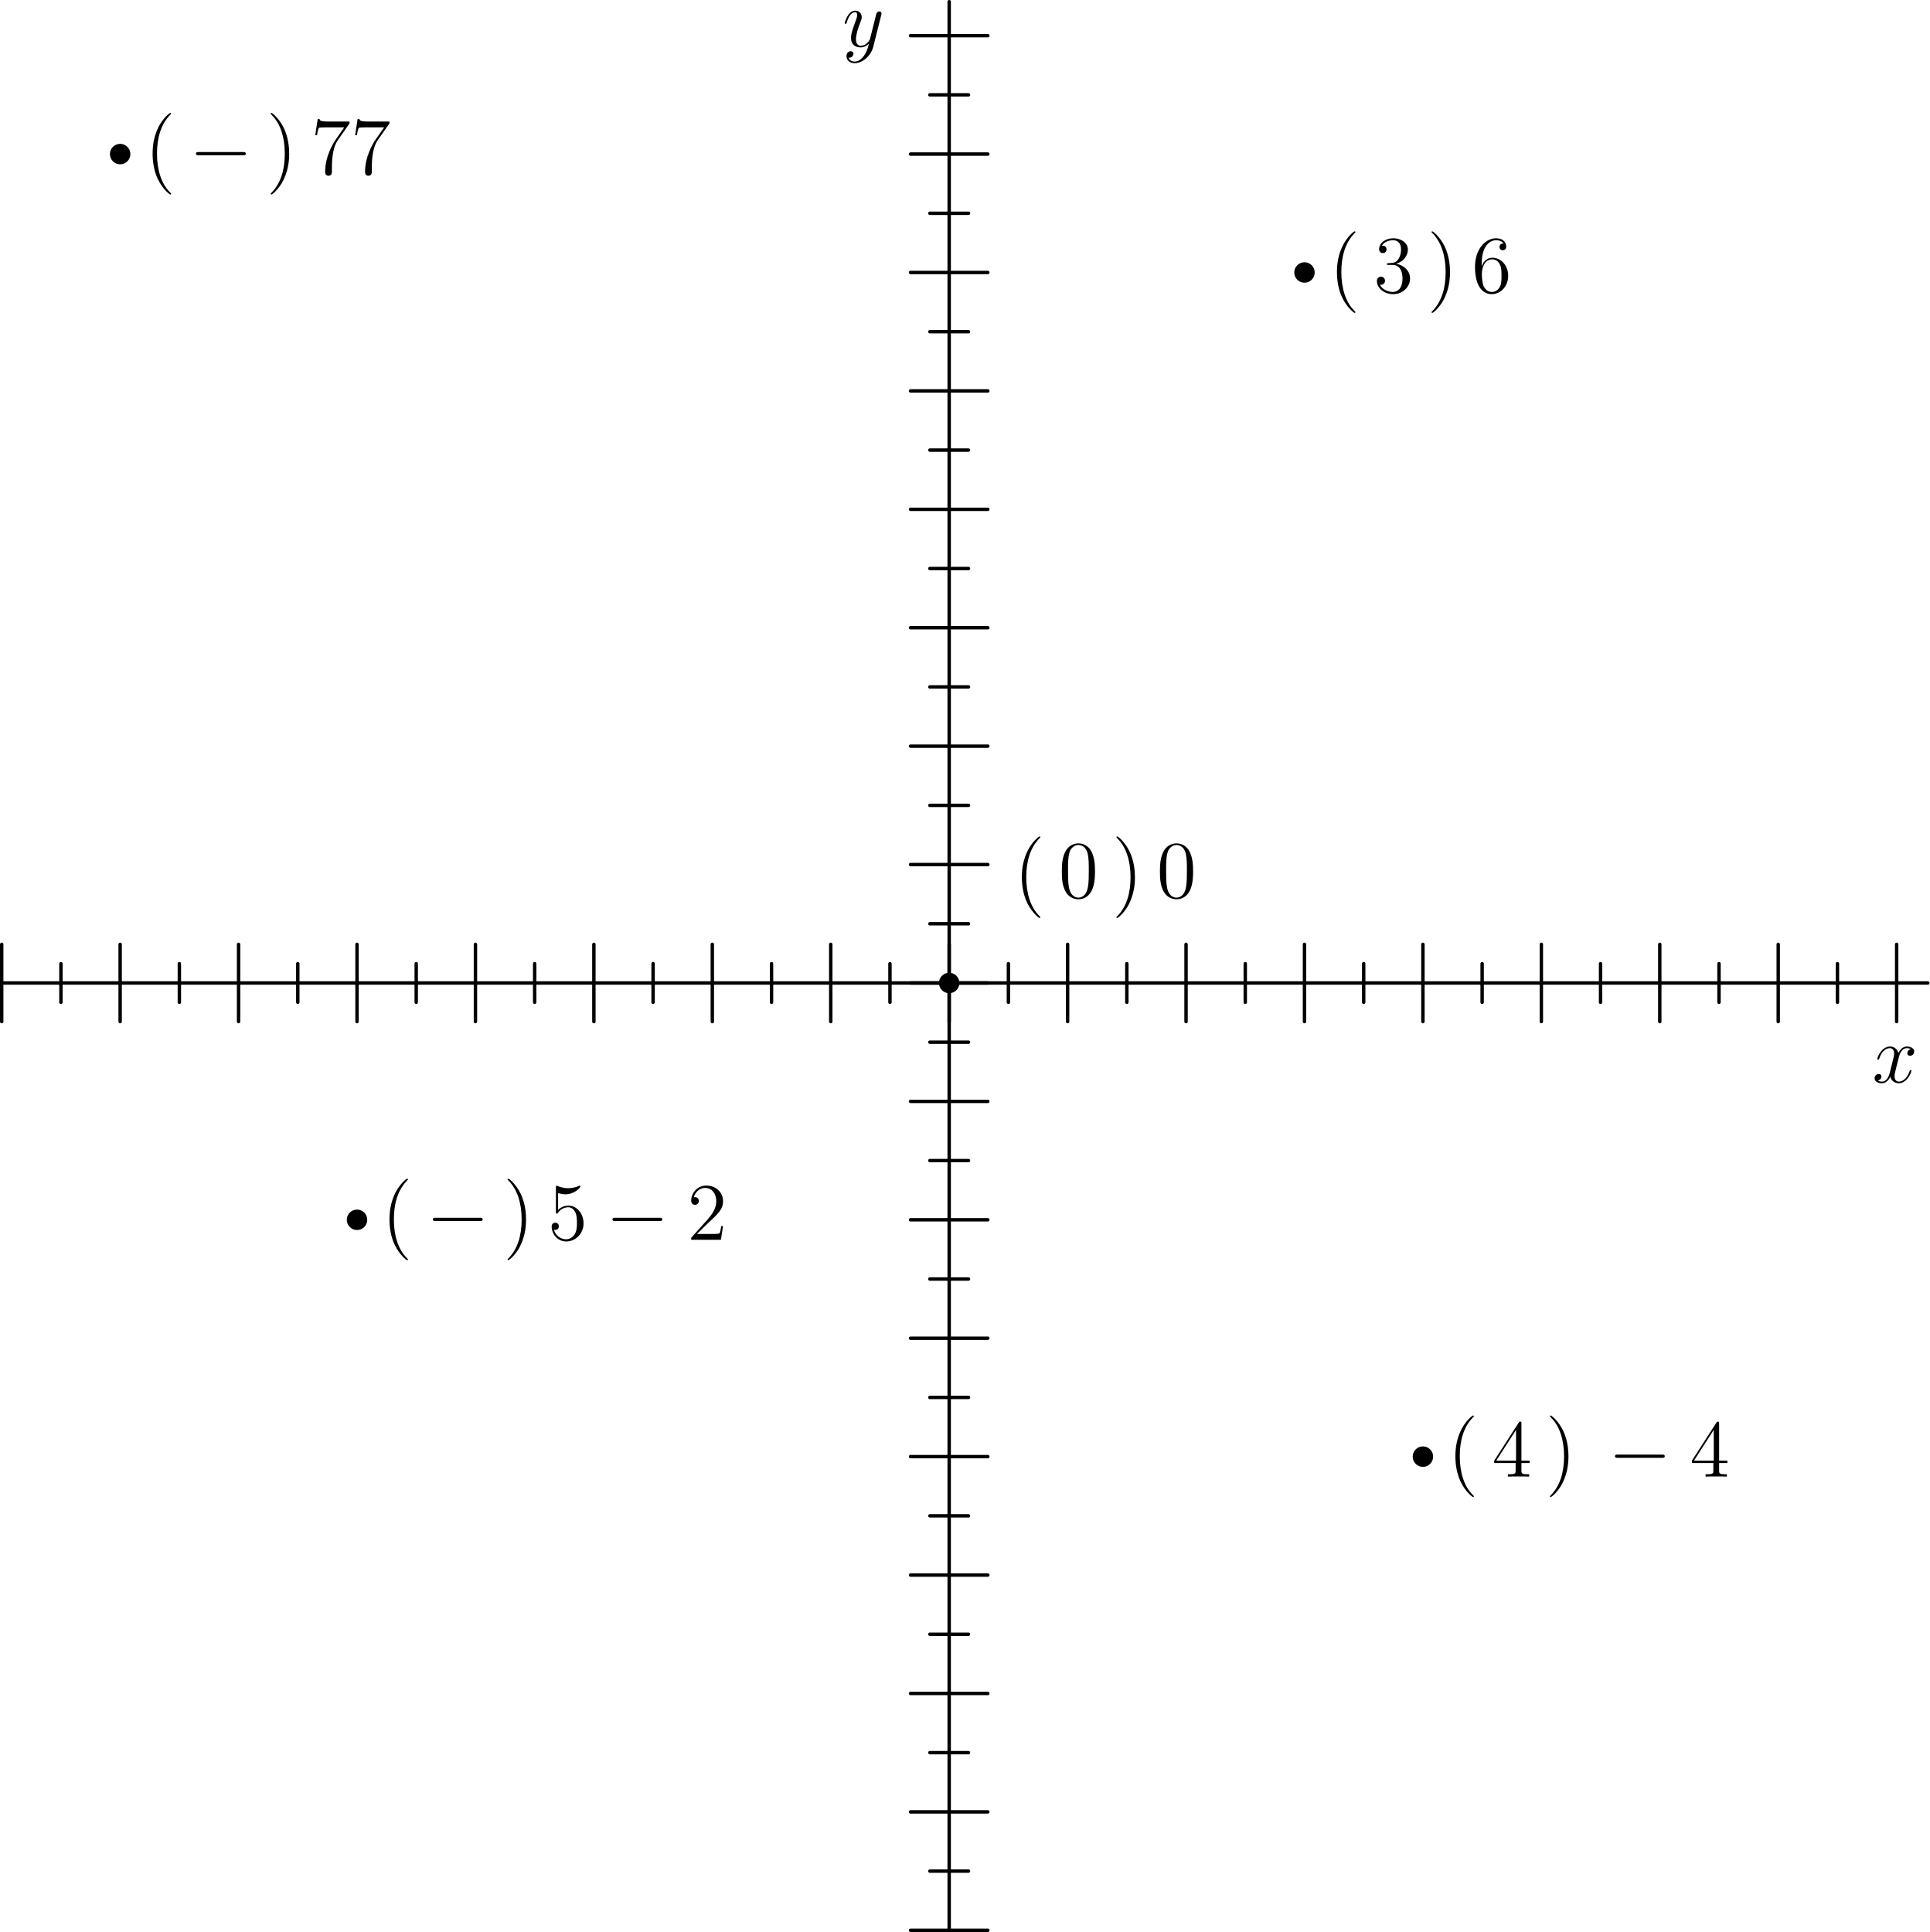
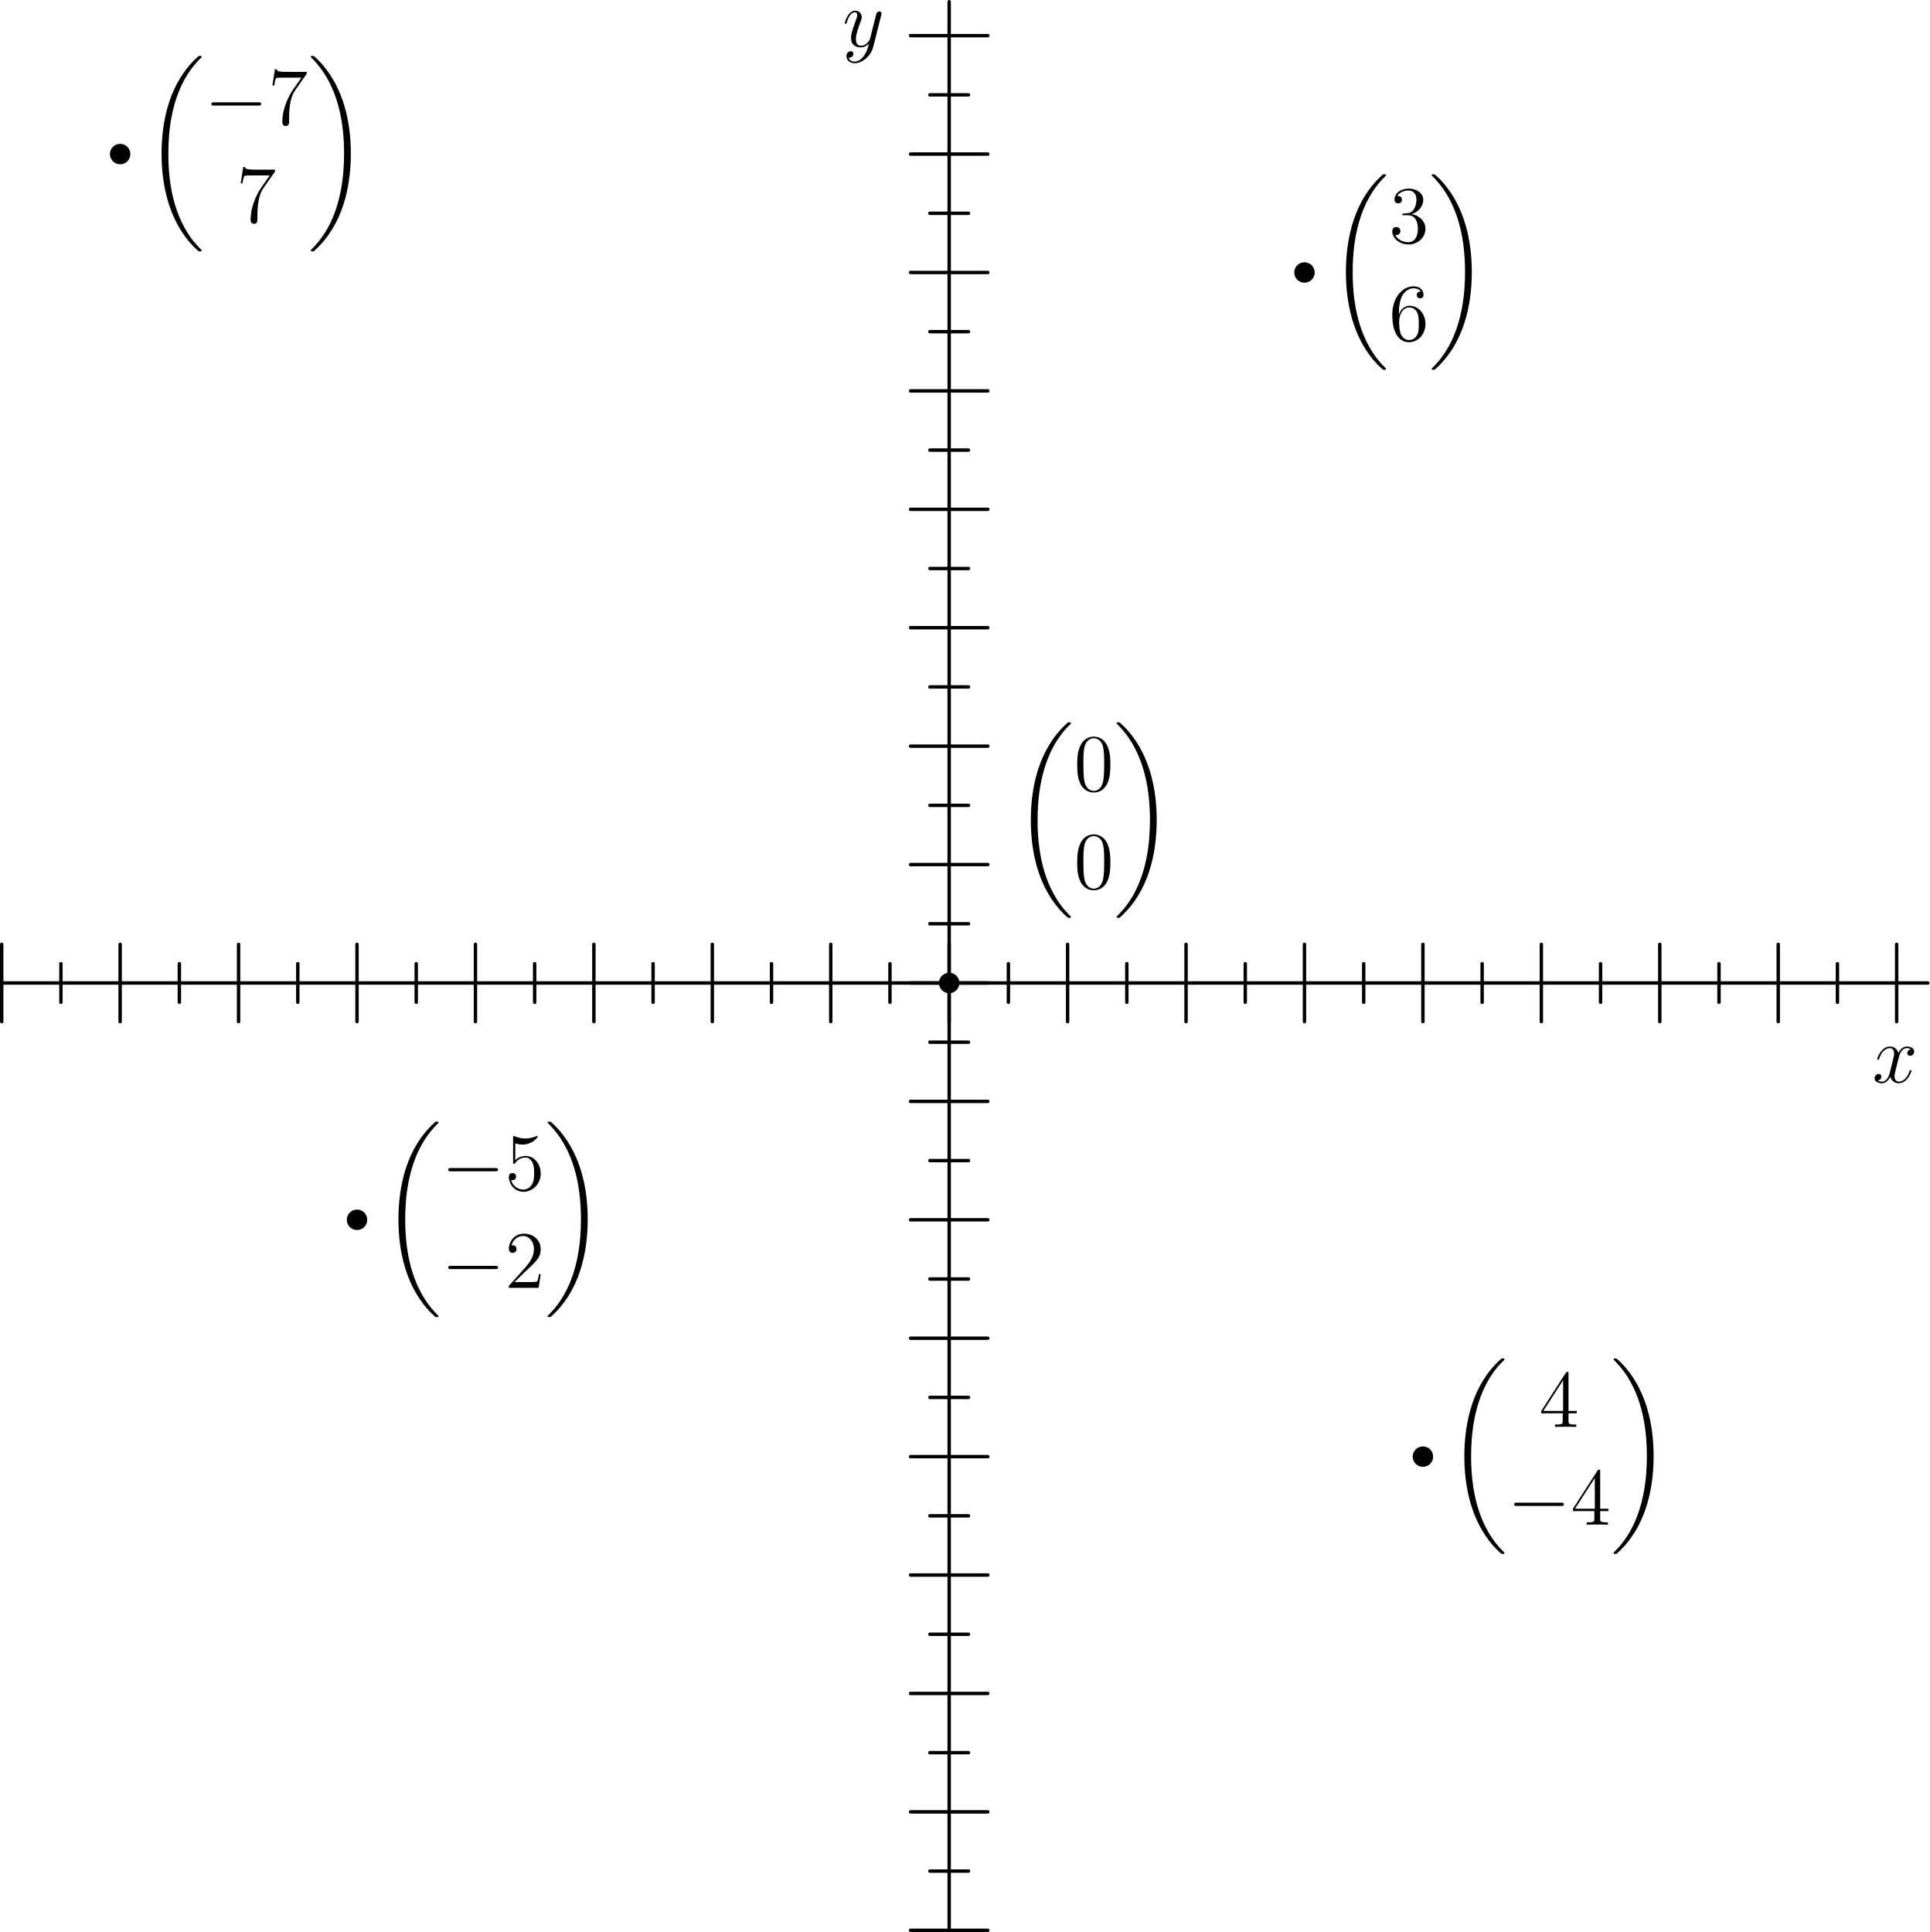
<svg xmlns="http://www.w3.org/2000/svg" xmlns:xlink="http://www.w3.org/1999/xlink" version="1.1" width="283.055pt" height="283.465pt" viewBox="56.409 53.858 283.055 283.465">
  <defs>
-     <path id="g0-0" d="M7.878-2.75C8.082-2.75 8.297-2.75 8.297-2.989S8.082-3.228 7.878-3.228H1.411C1.207-3.228 .992-3.228 .992-2.989S1.207-2.75 1.411-2.75H7.878Z" />
-     <path id="g2-40" d="M3.885 2.905C3.885 2.869 3.885 2.845 3.682 2.642C2.487 1.435 1.817-.538 1.817-2.977C1.817-5.296 2.379-7.293 3.766-8.703C3.885-8.811 3.885-8.835 3.885-8.871C3.885-8.942 3.826-8.966 3.778-8.966C3.622-8.966 2.642-8.106 2.056-6.934C1.447-5.727 1.172-4.447 1.172-2.977C1.172-1.913 1.339-.49 1.961 .789C2.666 2.224 3.646 3.001 3.778 3.001C3.826 3.001 3.885 2.977 3.885 2.905Z" />
-     <path id="g2-41" d="M3.371-2.977C3.371-3.885 3.252-5.368 2.582-6.755C1.877-8.189 .897-8.966 .765-8.966C.717-8.966 .658-8.942 .658-8.871C.658-8.835 .658-8.811 .861-8.608C2.056-7.4 2.726-5.428 2.726-2.989C2.726-.669 2.164 1.327 .777 2.738C.658 2.845 .658 2.869 .658 2.905C.658 2.977 .717 3.001 .765 3.001C.921 3.001 1.901 2.14 2.487 .968C3.096-.251 3.371-1.542 3.371-2.977Z" />
-     <path id="g2-48" d="M5.356-3.826C5.356-4.818 5.296-5.786 4.866-6.695C4.376-7.687 3.515-7.95 2.929-7.95C2.236-7.95 1.387-7.603 .944-6.611C.61-5.858 .49-5.117 .49-3.826C.49-2.666 .574-1.793 1.004-.944C1.47-.036 2.295 .251 2.917 .251C3.957 .251 4.555-.371 4.902-1.064C5.332-1.961 5.356-3.132 5.356-3.826ZM2.917 .012C2.534 .012 1.757-.203 1.53-1.506C1.399-2.224 1.399-3.132 1.399-3.969C1.399-4.949 1.399-5.834 1.59-6.539C1.793-7.34 2.403-7.711 2.917-7.711C3.371-7.711 4.065-7.436 4.292-6.408C4.447-5.727 4.447-4.782 4.447-3.969C4.447-3.168 4.447-2.26 4.316-1.53C4.089-.215 3.335 .012 2.917 .012Z" />
-     <path id="g2-50" d="M5.26-2.008H4.997C4.961-1.805 4.866-1.148 4.746-.956C4.663-.849 3.981-.849 3.622-.849H1.411C1.733-1.124 2.463-1.889 2.774-2.176C4.591-3.85 5.26-4.471 5.26-5.655C5.26-7.03 4.172-7.95 2.786-7.95S.586-6.767 .586-5.738C.586-5.129 1.112-5.129 1.148-5.129C1.399-5.129 1.71-5.308 1.71-5.691C1.71-6.025 1.482-6.253 1.148-6.253C1.04-6.253 1.016-6.253 .98-6.241C1.207-7.054 1.853-7.603 2.63-7.603C3.646-7.603 4.268-6.755 4.268-5.655C4.268-4.639 3.682-3.754 3.001-2.989L.586-.287V0H4.949L5.26-2.008Z" />
-     <path id="g2-51" d="M2.2-4.292C1.997-4.28 1.949-4.268 1.949-4.16C1.949-4.041 2.008-4.041 2.224-4.041H2.774C3.79-4.041 4.244-3.204 4.244-2.056C4.244-.49 3.431-.072 2.845-.072C2.271-.072 1.291-.347 .944-1.136C1.327-1.076 1.674-1.291 1.674-1.722C1.674-2.068 1.423-2.307 1.088-2.307C.801-2.307 .49-2.14 .49-1.686C.49-.622 1.554 .251 2.881 .251C4.304 .251 5.356-.837 5.356-2.044C5.356-3.144 4.471-4.005 3.324-4.208C4.364-4.507 5.033-5.38 5.033-6.312C5.033-7.257 4.053-7.95 2.893-7.95C1.698-7.95 .813-7.221 .813-6.348C.813-5.87 1.184-5.774 1.363-5.774C1.614-5.774 1.901-5.954 1.901-6.312C1.901-6.695 1.614-6.862 1.351-6.862C1.279-6.862 1.255-6.862 1.219-6.85C1.674-7.663 2.798-7.663 2.857-7.663C3.252-7.663 4.029-7.484 4.029-6.312C4.029-6.085 3.993-5.416 3.646-4.902C3.288-4.376 2.881-4.34 2.558-4.328L2.2-4.292Z" />
-     <path id="g2-52" d="M4.316-7.783C4.316-8.01 4.316-8.07 4.148-8.07C4.053-8.07 4.017-8.07 3.921-7.926L.323-2.343V-1.997H3.467V-.909C3.467-.466 3.443-.347 2.57-.347H2.331V0C2.606-.024 3.551-.024 3.885-.024S5.177-.024 5.452 0V-.347H5.212C4.352-.347 4.316-.466 4.316-.909V-1.997H5.523V-2.343H4.316V-7.783ZM3.527-6.85V-2.343H.622L3.527-6.85Z" />
-     <path id="g2-53" d="M1.53-6.85C2.044-6.683 2.463-6.671 2.594-6.671C3.945-6.671 4.806-7.663 4.806-7.831C4.806-7.878 4.782-7.938 4.71-7.938C4.686-7.938 4.663-7.938 4.555-7.89C3.885-7.603 3.312-7.568 3.001-7.568C2.212-7.568 1.65-7.807 1.423-7.902C1.339-7.938 1.315-7.938 1.303-7.938C1.207-7.938 1.207-7.867 1.207-7.675V-4.125C1.207-3.909 1.207-3.838 1.351-3.838C1.411-3.838 1.423-3.85 1.542-3.993C1.877-4.483 2.439-4.77 3.037-4.77C3.67-4.77 3.981-4.184 4.077-3.981C4.28-3.515 4.292-2.929 4.292-2.475S4.292-1.339 3.957-.801C3.694-.371 3.228-.072 2.702-.072C1.913-.072 1.136-.61 .921-1.482C.98-1.459 1.052-1.447 1.112-1.447C1.315-1.447 1.638-1.566 1.638-1.973C1.638-2.307 1.411-2.499 1.112-2.499C.897-2.499 .586-2.391 .586-1.925C.586-.909 1.399 .251 2.726 .251C4.077 .251 5.26-.885 5.26-2.403C5.26-3.826 4.304-5.009 3.049-5.009C2.367-5.009 1.841-4.71 1.53-4.376V-6.85Z" />
-     <path id="g2-54" d="M1.47-4.16C1.47-7.185 2.941-7.663 3.587-7.663C4.017-7.663 4.447-7.532 4.674-7.173C4.531-7.173 4.077-7.173 4.077-6.683C4.077-6.42 4.256-6.193 4.567-6.193C4.866-6.193 5.069-6.372 5.069-6.719C5.069-7.34 4.615-7.95 3.575-7.95C2.068-7.95 .49-6.408 .49-3.778C.49-.49 1.925 .251 2.941 .251C4.244 .251 5.356-.885 5.356-2.439C5.356-4.029 4.244-5.093 3.049-5.093C1.985-5.093 1.59-4.172 1.47-3.838V-4.16ZM2.941-.072C2.188-.072 1.829-.741 1.722-.992C1.614-1.303 1.494-1.889 1.494-2.726C1.494-3.67 1.925-4.854 3.001-4.854C3.658-4.854 4.005-4.411 4.184-4.005C4.376-3.563 4.376-2.965 4.376-2.451C4.376-1.841 4.376-1.303 4.148-.849C3.85-.275 3.419-.072 2.941-.072Z" />
-     <path id="g2-55" d="M5.679-7.424V-7.699H2.798C1.351-7.699 1.327-7.855 1.279-8.082H1.016L.646-5.691H.909C.944-5.906 1.052-6.647 1.207-6.779C1.303-6.85 2.2-6.85 2.367-6.85H4.902L3.634-5.033C3.312-4.567 2.104-2.606 2.104-.359C2.104-.227 2.104 .251 2.594 .251C3.096 .251 3.096-.215 3.096-.371V-.968C3.096-2.75 3.383-4.136 3.945-4.937L5.679-7.424Z" />
-     <path id="g1-120" d="M5.667-4.878C5.284-4.806 5.141-4.519 5.141-4.292C5.141-4.005 5.368-3.909 5.535-3.909C5.894-3.909 6.145-4.22 6.145-4.543C6.145-5.045 5.571-5.272 5.069-5.272C4.34-5.272 3.933-4.555 3.826-4.328C3.551-5.224 2.809-5.272 2.594-5.272C1.375-5.272 .729-3.706 .729-3.443C.729-3.395 .777-3.335 .861-3.335C.956-3.335 .98-3.407 1.004-3.455C1.411-4.782 2.212-5.033 2.558-5.033C3.096-5.033 3.204-4.531 3.204-4.244C3.204-3.981 3.132-3.706 2.989-3.132L2.582-1.494C2.403-.777 2.056-.12 1.423-.12C1.363-.12 1.064-.12 .813-.275C1.243-.359 1.339-.717 1.339-.861C1.339-1.1 1.16-1.243 .933-1.243C.646-1.243 .335-.992 .335-.61C.335-.108 .897 .12 1.411 .12C1.985 .12 2.391-.335 2.642-.825C2.833-.12 3.431 .12 3.873 .12C5.093 .12 5.738-1.447 5.738-1.71C5.738-1.769 5.691-1.817 5.619-1.817C5.511-1.817 5.499-1.757 5.464-1.662C5.141-.61 4.447-.12 3.909-.12C3.491-.12 3.264-.43 3.264-.921C3.264-1.184 3.312-1.375 3.503-2.164L3.921-3.79C4.101-4.507 4.507-5.033 5.057-5.033C5.081-5.033 5.416-5.033 5.667-4.878Z" />
-     <path id="g1-121" d="M3.144 1.339C2.821 1.793 2.355 2.2 1.769 2.2C1.626 2.2 1.052 2.176 .873 1.626C.909 1.638 .968 1.638 .992 1.638C1.351 1.638 1.59 1.327 1.59 1.052S1.363 .681 1.184 .681C.992 .681 .574 .825 .574 1.411C.574 2.02 1.088 2.439 1.769 2.439C2.965 2.439 4.172 1.339 4.507 .012L5.679-4.651C5.691-4.71 5.715-4.782 5.715-4.854C5.715-5.033 5.571-5.153 5.392-5.153C5.284-5.153 5.033-5.105 4.937-4.746L4.053-1.231C3.993-1.016 3.993-.992 3.897-.861C3.658-.526 3.264-.12 2.69-.12C2.02-.12 1.961-.777 1.961-1.1C1.961-1.781 2.283-2.702 2.606-3.563C2.738-3.909 2.809-4.077 2.809-4.316C2.809-4.818 2.451-5.272 1.865-5.272C.765-5.272 .323-3.539 .323-3.443C.323-3.395 .371-3.335 .454-3.335C.562-3.335 .574-3.383 .622-3.551C.909-4.555 1.363-5.033 1.829-5.033C1.937-5.033 2.14-5.033 2.14-4.639C2.14-4.328 2.008-3.981 1.829-3.527C1.243-1.961 1.243-1.566 1.243-1.279C1.243-.143 2.056 .12 2.654 .12C3.001 .12 3.431 .012 3.85-.43L3.862-.418C3.682 .287 3.563 .753 3.144 1.339Z" />
+     <path id="g1-0" d="M7.878-2.75C8.082-2.75 8.297-2.75 8.297-2.989S8.082-3.228 7.878-3.228H1.411C1.207-3.228 .992-3.228 .992-2.989S1.207-2.75 1.411-2.75H7.878Z" />
+     <path id="g0-18" d="M8.369 28.083C8.369 28.035 8.345 28.011 8.321 27.975C7.878 27.533 7.077 26.732 6.276 25.441C4.352 22.356 3.479 18.471 3.479 13.868C3.479 10.652 3.909 6.504 5.882 2.941C6.826 1.243 7.807 .263 8.333-.263C8.369-.299 8.369-.323 8.369-.359C8.369-.478 8.285-.478 8.118-.478S7.926-.478 7.747-.299C3.742 3.347 2.487 8.823 2.487 13.856C2.487 18.554 3.563 23.289 6.599 26.863C6.838 27.138 7.293 27.628 7.783 28.059C7.926 28.202 7.95 28.202 8.118 28.202S8.369 28.202 8.369 28.083Z" />
+     <path id="g0-19" d="M6.3 13.868C6.3 9.17 5.224 4.435 2.188 .861C1.949 .586 1.494 .096 1.004-.335C.861-.478 .837-.478 .669-.478C.526-.478 .418-.478 .418-.359C.418-.311 .466-.263 .49-.239C.909 .191 1.71 .992 2.511 2.283C4.435 5.368 5.308 9.253 5.308 13.856C5.308 17.072 4.878 21.22 2.905 24.783C1.961 26.481 .968 27.473 .466 27.975C.442 28.011 .418 28.047 .418 28.083C.418 28.202 .526 28.202 .669 28.202C.837 28.202 .861 28.202 1.04 28.023C5.045 24.377 6.3 18.901 6.3 13.868Z" />
+     <path id="g3-48" d="M5.356-3.826C5.356-4.818 5.296-5.786 4.866-6.695C4.376-7.687 3.515-7.95 2.929-7.95C2.236-7.95 1.387-7.603 .944-6.611C.61-5.858 .49-5.117 .49-3.826C.49-2.666 .574-1.793 1.004-.944C1.47-.036 2.295 .251 2.917 .251C3.957 .251 4.555-.371 4.902-1.064C5.332-1.961 5.356-3.132 5.356-3.826ZM2.917 .012C2.534 .012 1.757-.203 1.53-1.506C1.399-2.224 1.399-3.132 1.399-3.969C1.399-4.949 1.399-5.834 1.59-6.539C1.793-7.34 2.403-7.711 2.917-7.711C3.371-7.711 4.065-7.436 4.292-6.408C4.447-5.727 4.447-4.782 4.447-3.969C4.447-3.168 4.447-2.26 4.316-1.53C4.089-.215 3.335 .012 2.917 .012Z" />
+     <path id="g3-50" d="M5.26-2.008H4.997C4.961-1.805 4.866-1.148 4.746-.956C4.663-.849 3.981-.849 3.622-.849H1.411C1.733-1.124 2.463-1.889 2.774-2.176C4.591-3.85 5.26-4.471 5.26-5.655C5.26-7.03 4.172-7.95 2.786-7.95S.586-6.767 .586-5.738C.586-5.129 1.112-5.129 1.148-5.129C1.399-5.129 1.71-5.308 1.71-5.691C1.71-6.025 1.482-6.253 1.148-6.253C1.04-6.253 1.016-6.253 .98-6.241C1.207-7.054 1.853-7.603 2.63-7.603C3.646-7.603 4.268-6.755 4.268-5.655C4.268-4.639 3.682-3.754 3.001-2.989L.586-.287V0H4.949L5.26-2.008Z" />
+     <path id="g3-51" d="M2.2-4.292C1.997-4.28 1.949-4.268 1.949-4.16C1.949-4.041 2.008-4.041 2.224-4.041H2.774C3.79-4.041 4.244-3.204 4.244-2.056C4.244-.49 3.431-.072 2.845-.072C2.271-.072 1.291-.347 .944-1.136C1.327-1.076 1.674-1.291 1.674-1.722C1.674-2.068 1.423-2.307 1.088-2.307C.801-2.307 .49-2.14 .49-1.686C.49-.622 1.554 .251 2.881 .251C4.304 .251 5.356-.837 5.356-2.044C5.356-3.144 4.471-4.005 3.324-4.208C4.364-4.507 5.033-5.38 5.033-6.312C5.033-7.257 4.053-7.95 2.893-7.95C1.698-7.95 .813-7.221 .813-6.348C.813-5.87 1.184-5.774 1.363-5.774C1.614-5.774 1.901-5.954 1.901-6.312C1.901-6.695 1.614-6.862 1.351-6.862C1.279-6.862 1.255-6.862 1.219-6.85C1.674-7.663 2.798-7.663 2.857-7.663C3.252-7.663 4.029-7.484 4.029-6.312C4.029-6.085 3.993-5.416 3.646-4.902C3.288-4.376 2.881-4.34 2.558-4.328L2.2-4.292Z" />
+     <path id="g3-52" d="M4.316-7.783C4.316-8.01 4.316-8.07 4.148-8.07C4.053-8.07 4.017-8.07 3.921-7.926L.323-2.343V-1.997H3.467V-.909C3.467-.466 3.443-.347 2.57-.347H2.331V0C2.606-.024 3.551-.024 3.885-.024S5.177-.024 5.452 0V-.347H5.212C4.352-.347 4.316-.466 4.316-.909V-1.997H5.523V-2.343H4.316V-7.783ZM3.527-6.85V-2.343H.622L3.527-6.85Z" />
+     <path id="g3-53" d="M1.53-6.85C2.044-6.683 2.463-6.671 2.594-6.671C3.945-6.671 4.806-7.663 4.806-7.831C4.806-7.878 4.782-7.938 4.71-7.938C4.686-7.938 4.663-7.938 4.555-7.89C3.885-7.603 3.312-7.568 3.001-7.568C2.212-7.568 1.65-7.807 1.423-7.902C1.339-7.938 1.315-7.938 1.303-7.938C1.207-7.938 1.207-7.867 1.207-7.675V-4.125C1.207-3.909 1.207-3.838 1.351-3.838C1.411-3.838 1.423-3.85 1.542-3.993C1.877-4.483 2.439-4.77 3.037-4.77C3.67-4.77 3.981-4.184 4.077-3.981C4.28-3.515 4.292-2.929 4.292-2.475S4.292-1.339 3.957-.801C3.694-.371 3.228-.072 2.702-.072C1.913-.072 1.136-.61 .921-1.482C.98-1.459 1.052-1.447 1.112-1.447C1.315-1.447 1.638-1.566 1.638-1.973C1.638-2.307 1.411-2.499 1.112-2.499C.897-2.499 .586-2.391 .586-1.925C.586-.909 1.399 .251 2.726 .251C4.077 .251 5.26-.885 5.26-2.403C5.26-3.826 4.304-5.009 3.049-5.009C2.367-5.009 1.841-4.71 1.53-4.376V-6.85Z" />
+     <path id="g3-54" d="M1.47-4.16C1.47-7.185 2.941-7.663 3.587-7.663C4.017-7.663 4.447-7.532 4.674-7.173C4.531-7.173 4.077-7.173 4.077-6.683C4.077-6.42 4.256-6.193 4.567-6.193C4.866-6.193 5.069-6.372 5.069-6.719C5.069-7.34 4.615-7.95 3.575-7.95C2.068-7.95 .49-6.408 .49-3.778C.49-.49 1.925 .251 2.941 .251C4.244 .251 5.356-.885 5.356-2.439C5.356-4.029 4.244-5.093 3.049-5.093C1.985-5.093 1.59-4.172 1.47-3.838V-4.16ZM2.941-.072C2.188-.072 1.829-.741 1.722-.992C1.614-1.303 1.494-1.889 1.494-2.726C1.494-3.67 1.925-4.854 3.001-4.854C3.658-4.854 4.005-4.411 4.184-4.005C4.376-3.563 4.376-2.965 4.376-2.451C4.376-1.841 4.376-1.303 4.148-.849C3.85-.275 3.419-.072 2.941-.072Z" />
+     <path id="g3-55" d="M5.679-7.424V-7.699H2.798C1.351-7.699 1.327-7.855 1.279-8.082H1.016L.646-5.691H.909C.944-5.906 1.052-6.647 1.207-6.779C1.303-6.85 2.2-6.85 2.367-6.85H4.902L3.634-5.033C3.312-4.567 2.104-2.606 2.104-.359C2.104-.227 2.104 .251 2.594 .251C3.096 .251 3.096-.215 3.096-.371V-.968C3.096-2.75 3.383-4.136 3.945-4.937L5.679-7.424Z" />
+     <path id="g2-120" d="M5.667-4.878C5.284-4.806 5.141-4.519 5.141-4.292C5.141-4.005 5.368-3.909 5.535-3.909C5.894-3.909 6.145-4.22 6.145-4.543C6.145-5.045 5.571-5.272 5.069-5.272C4.34-5.272 3.933-4.555 3.826-4.328C3.551-5.224 2.809-5.272 2.594-5.272C1.375-5.272 .729-3.706 .729-3.443C.729-3.395 .777-3.335 .861-3.335C.956-3.335 .98-3.407 1.004-3.455C1.411-4.782 2.212-5.033 2.558-5.033C3.096-5.033 3.204-4.531 3.204-4.244C3.204-3.981 3.132-3.706 2.989-3.132L2.582-1.494C2.403-.777 2.056-.12 1.423-.12C1.363-.12 1.064-.12 .813-.275C1.243-.359 1.339-.717 1.339-.861C1.339-1.1 1.16-1.243 .933-1.243C.646-1.243 .335-.992 .335-.61C.335-.108 .897 .12 1.411 .12C1.985 .12 2.391-.335 2.642-.825C2.833-.12 3.431 .12 3.873 .12C5.093 .12 5.738-1.447 5.738-1.71C5.738-1.769 5.691-1.817 5.619-1.817C5.511-1.817 5.499-1.757 5.464-1.662C5.141-.61 4.447-.12 3.909-.12C3.491-.12 3.264-.43 3.264-.921C3.264-1.184 3.312-1.375 3.503-2.164L3.921-3.79C4.101-4.507 4.507-5.033 5.057-5.033C5.081-5.033 5.416-5.033 5.667-4.878Z" />
+     <path id="g2-121" d="M3.144 1.339C2.821 1.793 2.355 2.2 1.769 2.2C1.626 2.2 1.052 2.176 .873 1.626C.909 1.638 .968 1.638 .992 1.638C1.351 1.638 1.59 1.327 1.59 1.052S1.363 .681 1.184 .681C.992 .681 .574 .825 .574 1.411C.574 2.02 1.088 2.439 1.769 2.439C2.965 2.439 4.172 1.339 4.507 .012L5.679-4.651C5.691-4.71 5.715-4.782 5.715-4.854C5.715-5.033 5.571-5.153 5.392-5.153C5.284-5.153 5.033-5.105 4.937-4.746L4.053-1.231C3.993-1.016 3.993-.992 3.897-.861C3.658-.526 3.264-.12 2.69-.12C2.02-.12 1.961-.777 1.961-1.1C1.961-1.781 2.283-2.702 2.606-3.563C2.738-3.909 2.809-4.077 2.809-4.316C2.809-4.818 2.451-5.272 1.865-5.272C.765-5.272 .323-3.539 .323-3.443C.323-3.395 .371-3.335 .454-3.335C.562-3.335 .574-3.383 .622-3.551C.909-4.555 1.363-5.033 1.829-5.033C1.937-5.033 2.14-5.033 2.14-4.639C2.14-4.328 2.008-3.981 1.829-3.527C1.243-1.961 1.243-1.566 1.243-1.279C1.243-.143 2.056 .12 2.654 .12C3.001 .12 3.431 .012 3.85-.43L3.862-.418C3.682 .287 3.563 .753 3.144 1.339Z" />
  </defs>
  <g id="page1">
    <g>
      <g transform="matrix(0.996264 0 0 0.996264 195.651 198.081)">
        <path d="M 0 139.513L 0 -144.513" fill="none" stroke="#000000" stroke-linecap="round" stroke-linejoin="round" stroke-miterlimit="10.037" stroke-width="0.502" />
      </g>
    </g>
    <g>
      <g transform="matrix(0.996264 0 0 0.996264 195.651 198.081)">
        <path d="M -5.691 139.513L 5.691 139.513" fill="none" stroke="#000000" stroke-linecap="round" stroke-linejoin="round" stroke-miterlimit="10.037" stroke-width="0.502" />
      </g>
    </g>
    <g>
      <g transform="matrix(0.996264 0 0 0.996264 195.651 198.081)">
        <path d="M -5.691 122.074L 5.691 122.074" fill="none" stroke="#000000" stroke-linecap="round" stroke-linejoin="round" stroke-miterlimit="10.037" stroke-width="0.502" />
      </g>
    </g>
    <g>
      <g transform="matrix(0.996264 0 0 0.996264 195.651 198.081)">
        <path d="M -5.691 104.635L 5.691 104.635" fill="none" stroke="#000000" stroke-linecap="round" stroke-linejoin="round" stroke-miterlimit="10.037" stroke-width="0.502" />
      </g>
    </g>
    <g>
      <g transform="matrix(0.996264 0 0 0.996264 195.651 198.081)">
        <path d="M -5.691 87.195L 5.691 87.195" fill="none" stroke="#000000" stroke-linecap="round" stroke-linejoin="round" stroke-miterlimit="10.037" stroke-width="0.502" />
      </g>
    </g>
    <g>
      <g transform="matrix(0.996264 0 0 0.996264 195.651 198.081)">
        <path d="M -5.691 69.756L 5.691 69.756" fill="none" stroke="#000000" stroke-linecap="round" stroke-linejoin="round" stroke-miterlimit="10.037" stroke-width="0.502" />
      </g>
    </g>
    <g>
      <g transform="matrix(0.996264 0 0 0.996264 195.651 198.081)">
        <path d="M -5.691 52.317L 5.691 52.317" fill="none" stroke="#000000" stroke-linecap="round" stroke-linejoin="round" stroke-miterlimit="10.037" stroke-width="0.502" />
      </g>
    </g>
    <g>
      <g transform="matrix(0.996264 0 0 0.996264 195.651 198.081)">
        <path d="M -5.691 34.878L 5.691 34.878" fill="none" stroke="#000000" stroke-linecap="round" stroke-linejoin="round" stroke-miterlimit="10.037" stroke-width="0.502" />
      </g>
    </g>
    <g>
      <g transform="matrix(0.996264 0 0 0.996264 195.651 198.081)">
        <path d="M -5.691 17.439L 5.691 17.439" fill="none" stroke="#000000" stroke-linecap="round" stroke-linejoin="round" stroke-miterlimit="10.037" stroke-width="0.502" />
      </g>
    </g>
    <g>
      <g transform="matrix(0.996264 0 0 0.996264 195.651 198.081)">
        <path d="M -5.691 1.5489e-14L 5.691 1.5489e-14" fill="none" stroke="#000000" stroke-linecap="round" stroke-linejoin="round" stroke-miterlimit="10.037" stroke-width="0.502" />
      </g>
    </g>
    <g>
      <g transform="matrix(0.996264 0 0 0.996264 195.651 198.081)">
        <path d="M -5.691 -17.439L 5.691 -17.439" fill="none" stroke="#000000" stroke-linecap="round" stroke-linejoin="round" stroke-miterlimit="10.037" stroke-width="0.502" />
      </g>
    </g>
    <g>
      <g transform="matrix(0.996264 0 0 0.996264 195.651 198.081)">
        <path d="M -5.691 -34.878L 5.691 -34.878" fill="none" stroke="#000000" stroke-linecap="round" stroke-linejoin="round" stroke-miterlimit="10.037" stroke-width="0.502" />
      </g>
    </g>
    <g>
      <g transform="matrix(0.996264 0 0 0.996264 195.651 198.081)">
        <path d="M -5.691 -52.317L 5.691 -52.317" fill="none" stroke="#000000" stroke-linecap="round" stroke-linejoin="round" stroke-miterlimit="10.037" stroke-width="0.502" />
      </g>
    </g>
    <g>
      <g transform="matrix(0.996264 0 0 0.996264 195.651 198.081)">
        <path d="M -5.691 -69.756L 5.691 -69.756" fill="none" stroke="#000000" stroke-linecap="round" stroke-linejoin="round" stroke-miterlimit="10.037" stroke-width="0.502" />
      </g>
    </g>
    <g>
      <g transform="matrix(0.996264 0 0 0.996264 195.651 198.081)">
        <path d="M -5.691 -87.195L 5.691 -87.195" fill="none" stroke="#000000" stroke-linecap="round" stroke-linejoin="round" stroke-miterlimit="10.037" stroke-width="0.502" />
      </g>
    </g>
    <g>
      <g transform="matrix(0.996264 0 0 0.996264 195.651 198.081)">
        <path d="M -5.691 -104.635L 5.691 -104.635" fill="none" stroke="#000000" stroke-linecap="round" stroke-linejoin="round" stroke-miterlimit="10.037" stroke-width="0.502" />
      </g>
    </g>
    <g>
      <g transform="matrix(0.996264 0 0 0.996264 195.651 198.081)">
        <path d="M -5.691 -122.074L 5.691 -122.074" fill="none" stroke="#000000" stroke-linecap="round" stroke-linejoin="round" stroke-miterlimit="10.037" stroke-width="0.502" />
      </g>
    </g>
    <g>
      <g transform="matrix(0.996264 0 0 0.996264 195.651 198.081)">
        <path d="M -5.691 -139.513L 5.691 -139.513" fill="none" stroke="#000000" stroke-linecap="round" stroke-linejoin="round" stroke-miterlimit="10.037" stroke-width="0.502" />
      </g>
    </g>
    <g>
      <g transform="matrix(0.996264 0 0 0.996264 195.651 198.081)">
        <path d="M -2.845 130.793L 2.845 130.793" fill="none" stroke="#000000" stroke-linecap="round" stroke-linejoin="round" stroke-miterlimit="10.037" stroke-width="0.502" />
      </g>
    </g>
    <g>
      <g transform="matrix(0.996264 0 0 0.996264 195.651 198.081)">
        <path d="M -2.845 113.354L 2.845 113.354" fill="none" stroke="#000000" stroke-linecap="round" stroke-linejoin="round" stroke-miterlimit="10.037" stroke-width="0.502" />
      </g>
    </g>
    <g>
      <g transform="matrix(0.996264 0 0 0.996264 195.651 198.081)">
        <path d="M -2.845 95.915L 2.845 95.915" fill="none" stroke="#000000" stroke-linecap="round" stroke-linejoin="round" stroke-miterlimit="10.037" stroke-width="0.502" />
      </g>
    </g>
    <g>
      <g transform="matrix(0.996264 0 0 0.996264 195.651 198.081)">
        <path d="M -2.845 78.476L 2.845 78.476" fill="none" stroke="#000000" stroke-linecap="round" stroke-linejoin="round" stroke-miterlimit="10.037" stroke-width="0.502" />
      </g>
    </g>
    <g>
      <g transform="matrix(0.996264 0 0 0.996264 195.651 198.081)">
        <path d="M -2.845 61.037L 2.845 61.037" fill="none" stroke="#000000" stroke-linecap="round" stroke-linejoin="round" stroke-miterlimit="10.037" stroke-width="0.502" />
      </g>
    </g>
    <g>
      <g transform="matrix(0.996264 0 0 0.996264 195.651 198.081)">
        <path d="M -2.845 43.598L 2.845 43.598" fill="none" stroke="#000000" stroke-linecap="round" stroke-linejoin="round" stroke-miterlimit="10.037" stroke-width="0.502" />
      </g>
    </g>
    <g>
      <g transform="matrix(0.996264 0 0 0.996264 195.651 198.081)">
        <path d="M -2.845 26.159L 2.845 26.159" fill="none" stroke="#000000" stroke-linecap="round" stroke-linejoin="round" stroke-miterlimit="10.037" stroke-width="0.502" />
      </g>
    </g>
    <g>
      <g transform="matrix(0.996264 0 0 0.996264 195.651 198.081)">
        <path d="M -2.845 8.72L 2.845 8.72" fill="none" stroke="#000000" stroke-linecap="round" stroke-linejoin="round" stroke-miterlimit="10.037" stroke-width="0.502" />
      </g>
    </g>
    <g>
      <g transform="matrix(0.996264 0 0 0.996264 195.651 198.081)">
        <path d="M -2.845 -8.72L 2.845 -8.72" fill="none" stroke="#000000" stroke-linecap="round" stroke-linejoin="round" stroke-miterlimit="10.037" stroke-width="0.502" />
      </g>
    </g>
    <g>
      <g transform="matrix(0.996264 0 0 0.996264 195.651 198.081)">
        <path d="M -2.845 -26.159L 2.845 -26.159" fill="none" stroke="#000000" stroke-linecap="round" stroke-linejoin="round" stroke-miterlimit="10.037" stroke-width="0.502" />
      </g>
    </g>
    <g>
      <g transform="matrix(0.996264 0 0 0.996264 195.651 198.081)">
        <path d="M -2.845 -43.598L 2.845 -43.598" fill="none" stroke="#000000" stroke-linecap="round" stroke-linejoin="round" stroke-miterlimit="10.037" stroke-width="0.502" />
      </g>
    </g>
    <g>
      <g transform="matrix(0.996264 0 0 0.996264 195.651 198.081)">
        <path d="M -2.845 -61.037L 2.845 -61.037" fill="none" stroke="#000000" stroke-linecap="round" stroke-linejoin="round" stroke-miterlimit="10.037" stroke-width="0.502" />
      </g>
    </g>
    <g>
      <g transform="matrix(0.996264 0 0 0.996264 195.651 198.081)">
        <path d="M -2.845 -78.476L 2.845 -78.476" fill="none" stroke="#000000" stroke-linecap="round" stroke-linejoin="round" stroke-miterlimit="10.037" stroke-width="0.502" />
      </g>
    </g>
    <g>
      <g transform="matrix(0.996264 0 0 0.996264 195.651 198.081)">
        <path d="M -2.845 -95.915L 2.845 -95.915" fill="none" stroke="#000000" stroke-linecap="round" stroke-linejoin="round" stroke-miterlimit="10.037" stroke-width="0.502" />
      </g>
    </g>
    <g>
      <g transform="matrix(0.996264 0 0 0.996264 195.651 198.081)">
        <path d="M -2.845 -113.354L 2.845 -113.354" fill="none" stroke="#000000" stroke-linecap="round" stroke-linejoin="round" stroke-miterlimit="10.037" stroke-width="0.502" />
      </g>
    </g>
    <g>
      <g transform="matrix(0.996264 0 0 0.996264 195.651 198.081)">
        <path d="M -2.845 -130.793L 2.845 -130.793" fill="none" stroke="#000000" stroke-linecap="round" stroke-linejoin="round" stroke-miterlimit="10.037" stroke-width="0.502" />
      </g>
    </g>
-     <use x="180.012" y="60.691" xlink:href="#g1-121" />
+     <use x="180.012" y="60.691" xlink:href="#g2-121" />
    <g>
      <g transform="matrix(0.996264 0 0 0.996264 195.651 198.081)">
        <path d="M -139.513 -0L 144.101 0" fill="none" stroke="#000000" stroke-linecap="round" stroke-linejoin="round" stroke-miterlimit="10.037" stroke-width="0.502" />
      </g>
    </g>
    <g>
      <g transform="matrix(0.996264 0 0 0.996264 195.651 198.081)">
        <path d="M -139.513 -5.691L -139.513 5.691" fill="none" stroke="#000000" stroke-linecap="round" stroke-linejoin="round" stroke-miterlimit="10.037" stroke-width="0.502" />
      </g>
    </g>
    <g>
      <g transform="matrix(0.996264 0 0 0.996264 195.651 198.081)">
        <path d="M -122.074 -5.691L -122.074 5.691" fill="none" stroke="#000000" stroke-linecap="round" stroke-linejoin="round" stroke-miterlimit="10.037" stroke-width="0.502" />
      </g>
    </g>
    <g>
      <g transform="matrix(0.996264 0 0 0.996264 195.651 198.081)">
        <path d="M -104.635 -5.691L -104.635 5.691" fill="none" stroke="#000000" stroke-linecap="round" stroke-linejoin="round" stroke-miterlimit="10.037" stroke-width="0.502" />
      </g>
    </g>
    <g>
      <g transform="matrix(0.996264 0 0 0.996264 195.651 198.081)">
        <path d="M -87.195 -5.691L -87.195 5.691" fill="none" stroke="#000000" stroke-linecap="round" stroke-linejoin="round" stroke-miterlimit="10.037" stroke-width="0.502" />
      </g>
    </g>
    <g>
      <g transform="matrix(0.996264 0 0 0.996264 195.651 198.081)">
        <path d="M -69.756 -5.691L -69.756 5.691" fill="none" stroke="#000000" stroke-linecap="round" stroke-linejoin="round" stroke-miterlimit="10.037" stroke-width="0.502" />
      </g>
    </g>
    <g>
      <g transform="matrix(0.996264 0 0 0.996264 195.651 198.081)">
        <path d="M -52.317 -5.691L -52.317 5.691" fill="none" stroke="#000000" stroke-linecap="round" stroke-linejoin="round" stroke-miterlimit="10.037" stroke-width="0.502" />
      </g>
    </g>
    <g>
      <g transform="matrix(0.996264 0 0 0.996264 195.651 198.081)">
        <path d="M -34.878 -5.691L -34.878 5.691" fill="none" stroke="#000000" stroke-linecap="round" stroke-linejoin="round" stroke-miterlimit="10.037" stroke-width="0.502" />
      </g>
    </g>
    <g>
      <g transform="matrix(0.996264 0 0 0.996264 195.651 198.081)">
        <path d="M -17.439 -5.691L -17.439 5.691" fill="none" stroke="#000000" stroke-linecap="round" stroke-linejoin="round" stroke-miterlimit="10.037" stroke-width="0.502" />
      </g>
    </g>
    <g>
      <g transform="matrix(0.996264 0 0 0.996264 195.651 198.081)">
        <path d="M -2.32335e-14 -5.691L -2.32335e-14 5.691" fill="none" stroke="#000000" stroke-linecap="round" stroke-linejoin="round" stroke-miterlimit="10.037" stroke-width="0.502" />
      </g>
    </g>
    <g>
      <g transform="matrix(0.996264 0 0 0.996264 195.651 198.081)">
        <path d="M 17.439 -5.691L 17.439 5.691" fill="none" stroke="#000000" stroke-linecap="round" stroke-linejoin="round" stroke-miterlimit="10.037" stroke-width="0.502" />
      </g>
    </g>
    <g>
      <g transform="matrix(0.996264 0 0 0.996264 195.651 198.081)">
        <path d="M 34.878 -5.691L 34.878 5.691" fill="none" stroke="#000000" stroke-linecap="round" stroke-linejoin="round" stroke-miterlimit="10.037" stroke-width="0.502" />
      </g>
    </g>
    <g>
      <g transform="matrix(0.996264 0 0 0.996264 195.651 198.081)">
        <path d="M 52.317 -5.691L 52.317 5.691" fill="none" stroke="#000000" stroke-linecap="round" stroke-linejoin="round" stroke-miterlimit="10.037" stroke-width="0.502" />
      </g>
    </g>
    <g>
      <g transform="matrix(0.996264 0 0 0.996264 195.651 198.081)">
        <path d="M 69.756 -5.691L 69.756 5.691" fill="none" stroke="#000000" stroke-linecap="round" stroke-linejoin="round" stroke-miterlimit="10.037" stroke-width="0.502" />
      </g>
    </g>
    <g>
      <g transform="matrix(0.996264 0 0 0.996264 195.651 198.081)">
        <path d="M 87.195 -5.691L 87.195 5.691" fill="none" stroke="#000000" stroke-linecap="round" stroke-linejoin="round" stroke-miterlimit="10.037" stroke-width="0.502" />
      </g>
    </g>
    <g>
      <g transform="matrix(0.996264 0 0 0.996264 195.651 198.081)">
        <path d="M 104.635 -5.691L 104.635 5.691" fill="none" stroke="#000000" stroke-linecap="round" stroke-linejoin="round" stroke-miterlimit="10.037" stroke-width="0.502" />
      </g>
    </g>
    <g>
      <g transform="matrix(0.996264 0 0 0.996264 195.651 198.081)">
        <path d="M 122.074 -5.691L 122.074 5.691" fill="none" stroke="#000000" stroke-linecap="round" stroke-linejoin="round" stroke-miterlimit="10.037" stroke-width="0.502" />
      </g>
    </g>
    <g>
      <g transform="matrix(0.996264 0 0 0.996264 195.651 198.081)">
        <path d="M 139.513 -5.691L 139.513 5.691" fill="none" stroke="#000000" stroke-linecap="round" stroke-linejoin="round" stroke-miterlimit="10.037" stroke-width="0.502" />
      </g>
    </g>
    <g>
      <g transform="matrix(0.996264 0 0 0.996264 195.651 198.081)">
        <path d="M -130.793 -2.845L -130.793 2.845" fill="none" stroke="#000000" stroke-linecap="round" stroke-linejoin="round" stroke-miterlimit="10.037" stroke-width="0.502" />
      </g>
    </g>
    <g>
      <g transform="matrix(0.996264 0 0 0.996264 195.651 198.081)">
        <path d="M -113.354 -2.845L -113.354 2.845" fill="none" stroke="#000000" stroke-linecap="round" stroke-linejoin="round" stroke-miterlimit="10.037" stroke-width="0.502" />
      </g>
    </g>
    <g>
      <g transform="matrix(0.996264 0 0 0.996264 195.651 198.081)">
        <path d="M -95.915 -2.845L -95.915 2.845" fill="none" stroke="#000000" stroke-linecap="round" stroke-linejoin="round" stroke-miterlimit="10.037" stroke-width="0.502" />
      </g>
    </g>
    <g>
      <g transform="matrix(0.996264 0 0 0.996264 195.651 198.081)">
        <path d="M -78.476 -2.845L -78.476 2.845" fill="none" stroke="#000000" stroke-linecap="round" stroke-linejoin="round" stroke-miterlimit="10.037" stroke-width="0.502" />
      </g>
    </g>
    <g>
      <g transform="matrix(0.996264 0 0 0.996264 195.651 198.081)">
        <path d="M -61.037 -2.845L -61.037 2.845" fill="none" stroke="#000000" stroke-linecap="round" stroke-linejoin="round" stroke-miterlimit="10.037" stroke-width="0.502" />
      </g>
    </g>
    <g>
      <g transform="matrix(0.996264 0 0 0.996264 195.651 198.081)">
        <path d="M -43.598 -2.845L -43.598 2.845" fill="none" stroke="#000000" stroke-linecap="round" stroke-linejoin="round" stroke-miterlimit="10.037" stroke-width="0.502" />
      </g>
    </g>
    <g>
      <g transform="matrix(0.996264 0 0 0.996264 195.651 198.081)">
        <path d="M -26.159 -2.845L -26.159 2.845" fill="none" stroke="#000000" stroke-linecap="round" stroke-linejoin="round" stroke-miterlimit="10.037" stroke-width="0.502" />
      </g>
    </g>
    <g>
      <g transform="matrix(0.996264 0 0 0.996264 195.651 198.081)">
        <path d="M -8.72 -2.845L -8.72 2.845" fill="none" stroke="#000000" stroke-linecap="round" stroke-linejoin="round" stroke-miterlimit="10.037" stroke-width="0.502" />
      </g>
    </g>
    <g>
      <g transform="matrix(0.996264 0 0 0.996264 195.651 198.081)">
        <path d="M 8.72 -2.845L 8.72 2.845" fill="none" stroke="#000000" stroke-linecap="round" stroke-linejoin="round" stroke-miterlimit="10.037" stroke-width="0.502" />
      </g>
    </g>
    <g>
      <g transform="matrix(0.996264 0 0 0.996264 195.651 198.081)">
        <path d="M 26.159 -2.845L 26.159 2.845" fill="none" stroke="#000000" stroke-linecap="round" stroke-linejoin="round" stroke-miterlimit="10.037" stroke-width="0.502" />
      </g>
    </g>
    <g>
      <g transform="matrix(0.996264 0 0 0.996264 195.651 198.081)">
        <path d="M 43.598 -2.845L 43.598 2.845" fill="none" stroke="#000000" stroke-linecap="round" stroke-linejoin="round" stroke-miterlimit="10.037" stroke-width="0.502" />
      </g>
    </g>
    <g>
      <g transform="matrix(0.996264 0 0 0.996264 195.651 198.081)">
        <path d="M 61.037 -2.845L 61.037 2.845" fill="none" stroke="#000000" stroke-linecap="round" stroke-linejoin="round" stroke-miterlimit="10.037" stroke-width="0.502" />
      </g>
    </g>
    <g>
      <g transform="matrix(0.996264 0 0 0.996264 195.651 198.081)">
        <path d="M 78.476 -2.845L 78.476 2.845" fill="none" stroke="#000000" stroke-linecap="round" stroke-linejoin="round" stroke-miterlimit="10.037" stroke-width="0.502" />
      </g>
    </g>
    <g>
      <g transform="matrix(0.996264 0 0 0.996264 195.651 198.081)">
        <path d="M 95.915 -2.845L 95.915 2.845" fill="none" stroke="#000000" stroke-linecap="round" stroke-linejoin="round" stroke-miterlimit="10.037" stroke-width="0.502" />
      </g>
    </g>
    <g>
      <g transform="matrix(0.996264 0 0 0.996264 195.651 198.081)">
        <path d="M 113.354 -2.845L 113.354 2.845" fill="none" stroke="#000000" stroke-linecap="round" stroke-linejoin="round" stroke-miterlimit="10.037" stroke-width="0.502" />
      </g>
    </g>
    <g>
      <g transform="matrix(0.996264 0 0 0.996264 195.651 198.081)">
        <path d="M 130.793 -2.845L 130.793 2.845" fill="none" stroke="#000000" stroke-linecap="round" stroke-linejoin="round" stroke-miterlimit="10.037" stroke-width="0.502" />
      </g>
    </g>
-     <use x="331.07" y="212.675" xlink:href="#g1-120" />
+     <use x="331.07" y="212.675" xlink:href="#g2-120" />
    <g transform="matrix(0.996264 0 0 0.996264 195.651 198.081)">
      <circle cx="52.317" cy="-104.635" fill="#000000" r="1.506" />
    </g>
    <g transform="matrix(0.996264 0 0 0.996264 195.651 198.081)">
      <circle cx="0" cy="-0" fill="#000000" r="1.506" />
    </g>
    <g transform="matrix(0.996264 0 0 0.996264 195.651 198.081)">
      <circle cx="69.756" cy="69.756" fill="#000000" r="1.506" />
    </g>
    <g transform="matrix(0.996264 0 0 0.996264 195.651 198.081)">
      <circle cx="-87.195" cy="34.878" fill="#000000" r="1.506" />
    </g>
    <g transform="matrix(0.996264 0 0 0.996264 195.651 198.081)">
      <circle cx="-122.074" cy="-122.074" fill="#000000" r="1.506" />
    </g>
-     <use x="251.363" y="96.766" xlink:href="#g2-40" />
-     <use x="257.908" y="96.766" xlink:href="#g2-51" />
-     <use x="265.753" y="96.766" xlink:href="#g2-41" />
-     <use x="272.298" y="96.766" xlink:href="#g2-54" />
-     <use x="205.14" y="185.547" xlink:href="#g2-40" />
-     <use x="211.685" y="185.547" xlink:href="#g2-48" />
-     <use x="219.531" y="185.547" xlink:href="#g2-41" />
-     <use x="226.076" y="185.547" xlink:href="#g2-48" />
-     <use x="268.737" y="270.506" xlink:href="#g2-40" />
-     <use x="275.282" y="270.506" xlink:href="#g2-52" />
-     <use x="283.127" y="270.506" xlink:href="#g2-41" />
-     <use x="292.329" y="270.506" xlink:href="#g0-0" />
-     <use x="304.284" y="270.506" xlink:href="#g2-52" />
-     <use x="112.372" y="235.758" xlink:href="#g2-40" />
-     <use x="118.916" y="235.758" xlink:href="#g0-0" />
-     <use x="130.207" y="235.758" xlink:href="#g2-41" />
-     <use x="136.752" y="235.758" xlink:href="#g2-53" />
-     <use x="145.262" y="235.758" xlink:href="#g0-0" />
-     <use x="157.217" y="235.758" xlink:href="#g2-50" />
-     <use x="77.624" y="79.392" xlink:href="#g2-40" />
-     <use x="84.169" y="79.392" xlink:href="#g0-0" />
-     <use x="95.46" y="79.392" xlink:href="#g2-41" />
-     <use x="102.004" y="79.392" xlink:href="#g2-55" />
-     <use x="107.857" y="79.392" xlink:href="#g2-55" />
+     <use x="251.363" y="79.91" xlink:href="#g0-18" />
+     <use x="260.164" y="89.474" xlink:href="#g3-51" />
+     <use x="260.164" y="103.82" xlink:href="#g3-54" />
+     <use x="266.017" y="79.91" xlink:href="#g0-19" />
+     <use x="205.14" y="160.321" xlink:href="#g0-18" />
+     <use x="213.941" y="169.886" xlink:href="#g3-48" />
+     <use x="213.941" y="184.232" xlink:href="#g3-48" />
+     <use x="219.794" y="160.321" xlink:href="#g0-19" />
+     <use x="268.737" y="253.649" xlink:href="#g0-18" />
+     <use x="282.187" y="263.213" xlink:href="#g3-52" />
+     <use x="277.537" y="277.56" xlink:href="#g1-0" />
+     <use x="286.836" y="277.56" xlink:href="#g3-52" />
+     <use x="292.689" y="253.649" xlink:href="#g0-19" />
+     <use x="112.372" y="218.901" xlink:href="#g0-18" />
+     <use x="121.172" y="228.465" xlink:href="#g1-0" />
+     <use x="130.471" y="228.465" xlink:href="#g3-53" />
+     <use x="121.172" y="242.812" xlink:href="#g1-0" />
+     <use x="130.471" y="242.812" xlink:href="#g3-50" />
+     <use x="136.323" y="218.901" xlink:href="#g0-19" />
+     <use x="77.624" y="62.536" xlink:href="#g0-18" />
+     <use x="86.424" y="72.1" xlink:href="#g1-0" />
+     <use x="95.723" y="72.1" xlink:href="#g3-55" />
+     <use x="91.073" y="86.446" xlink:href="#g3-55" />
+     <use x="101.576" y="62.536" xlink:href="#g0-19" />
  </g>
</svg>
